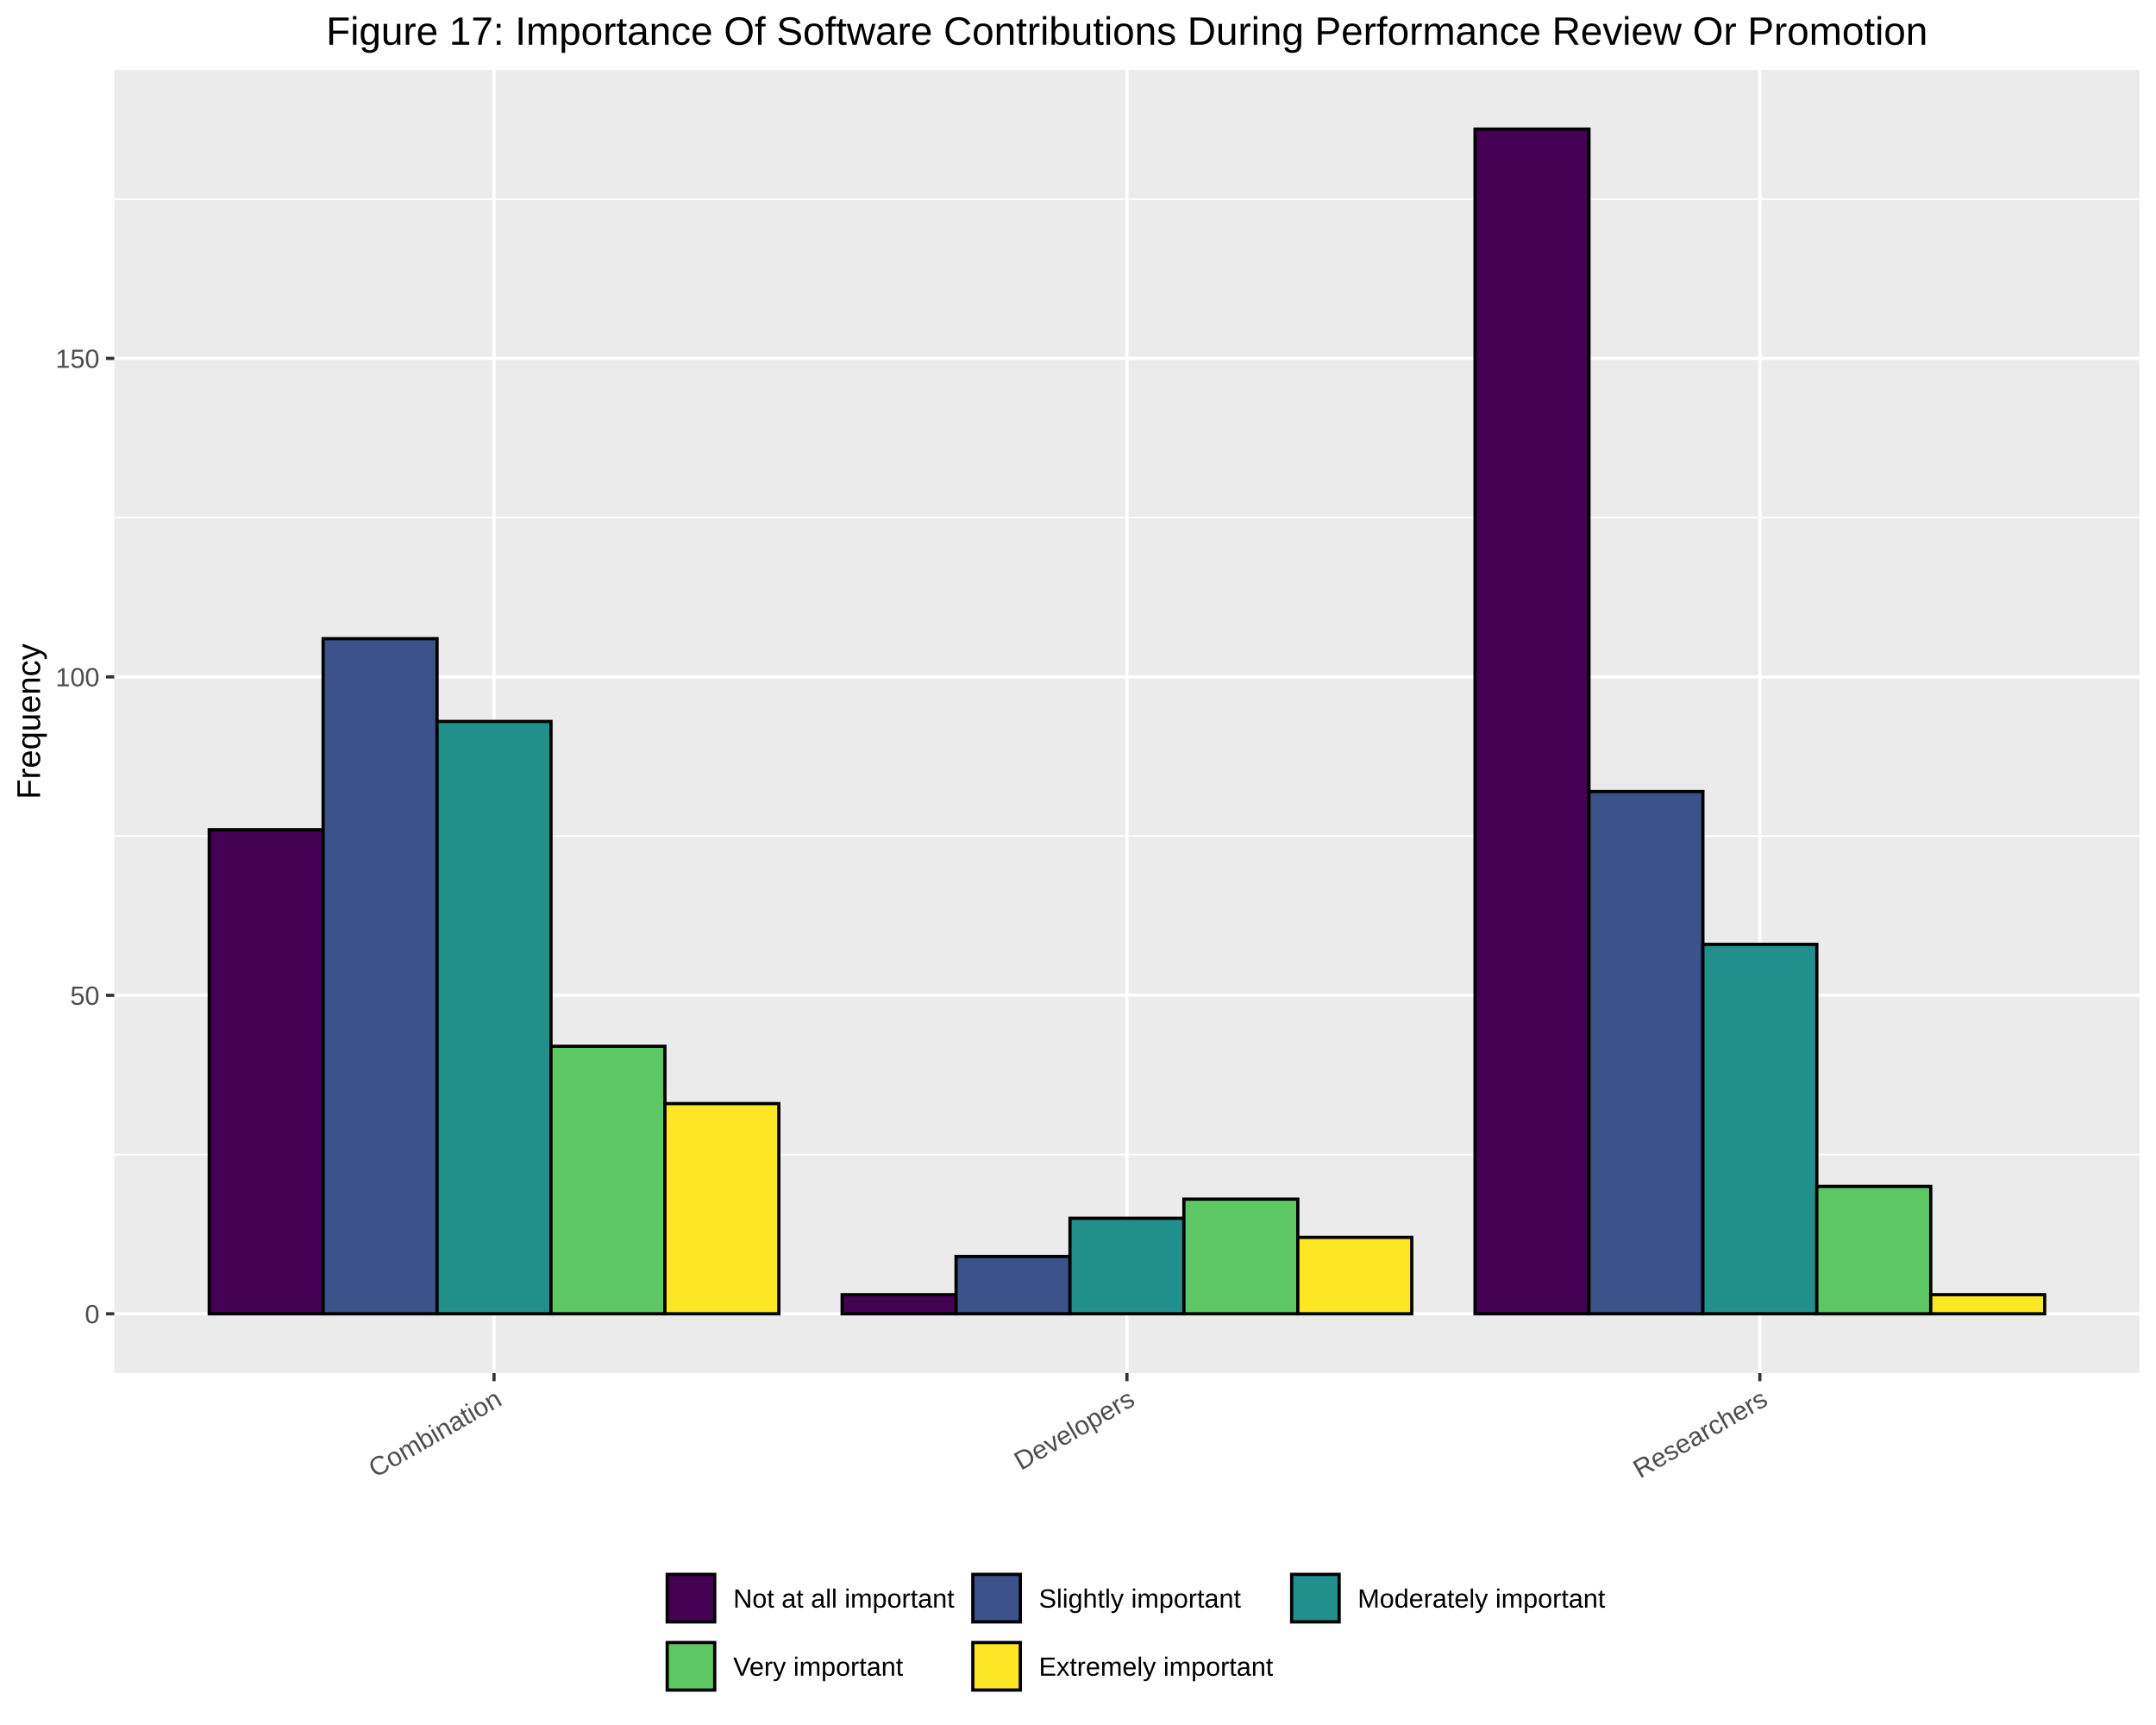
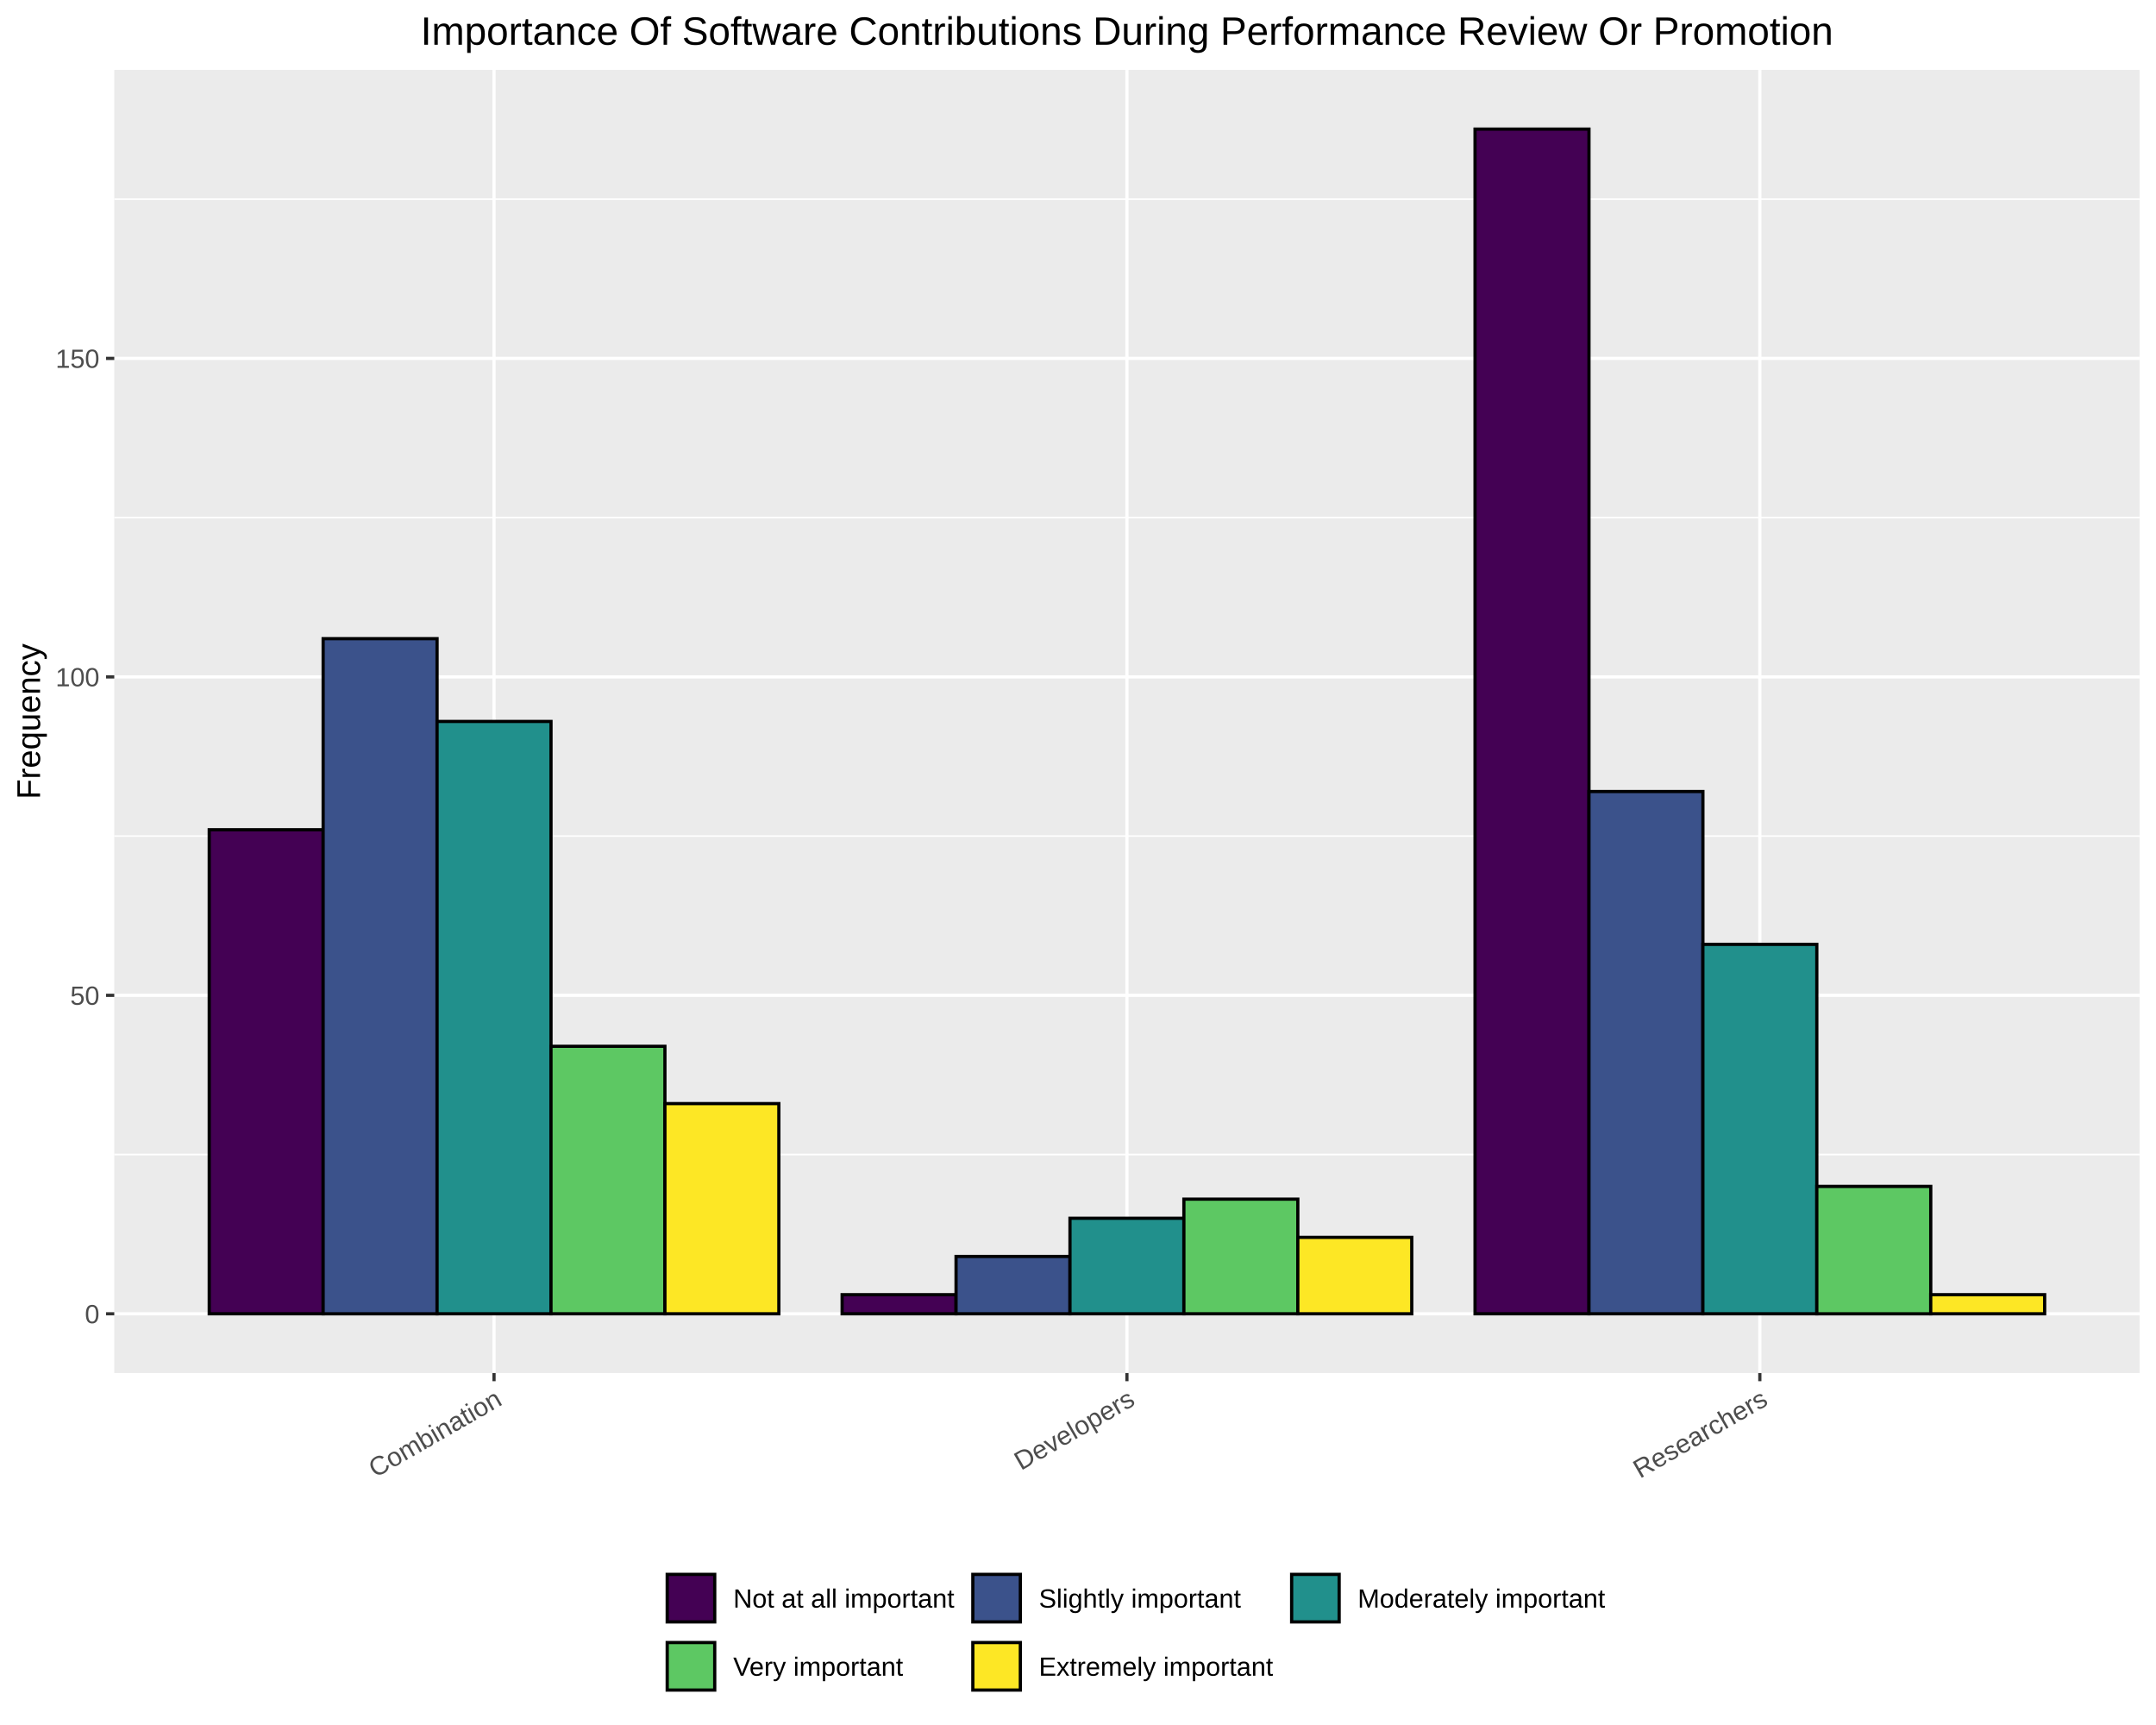
<svg xmlns="http://www.w3.org/2000/svg" class="svglite" width="720.00pt" height="576.00pt" viewBox="0 0 720.00 576.00">
  <defs>
    <style type="text/css">
    .svglite line, .svglite polyline, .svglite polygon, .svglite path, .svglite rect, .svglite circle {
      fill: none;
      stroke: #000000;
      stroke-linecap: round;
      stroke-linejoin: round;
      stroke-miterlimit: 10.00;
    }
    .svglite text {
      white-space: pre;
    }
  </style>
  </defs>
  <rect width="100%" height="100%" style="stroke: none; fill: #FFFFFF;" />
  <defs>
    <clipPath id="cpMC4wMHw3MjAuMDB8MC4wMHw1NzYuMDA=">
      <rect x="0.00" y="0.00" width="720.00" height="576.00" />
    </clipPath>
  </defs>
  <g clip-path="url(#cpMC4wMHw3MjAuMDB8MC4wMHw1NzYuMDA=)">
    <rect x="0.00" y="0.00" width="720.00" height="576.00" style="stroke-width: 1.07; stroke: #FFFFFF; fill: #FFFFFF;" />
  </g>
  <defs>
    <clipPath id="cpMzguMTZ8NzE0LjUyfDIzLjM0fDQ1OC40Nw==">
      <rect x="38.16" y="23.34" width="676.36" height="435.14" />
    </clipPath>
  </defs>
  <g clip-path="url(#cpMzguMTZ8NzE0LjUyfDIzLjM0fDQ1OC40Nw==)">
    <rect x="38.16" y="23.34" width="676.36" height="435.14" style="stroke-width: 1.07; stroke: none; fill: #EBEBEB;" />
    <polyline points="38.16,385.52 714.52,385.52 " style="stroke-width: 0.53; stroke: #FFFFFF; stroke-linecap: butt;" />
    <polyline points="38.16,279.18 714.52,279.18 " style="stroke-width: 0.53; stroke: #FFFFFF; stroke-linecap: butt;" />
    <polyline points="38.16,172.85 714.52,172.85 " style="stroke-width: 0.53; stroke: #FFFFFF; stroke-linecap: butt;" />
    <polyline points="38.16,66.51 714.52,66.51 " style="stroke-width: 0.53; stroke: #FFFFFF; stroke-linecap: butt;" />
    <polyline points="38.16,438.69 714.52,438.69 " style="stroke-width: 1.07; stroke: #FFFFFF; stroke-linecap: butt;" />
    <polyline points="38.16,332.35 714.52,332.35 " style="stroke-width: 1.07; stroke: #FFFFFF; stroke-linecap: butt;" />
    <polyline points="38.16,226.02 714.52,226.02 " style="stroke-width: 1.07; stroke: #FFFFFF; stroke-linecap: butt;" />
    <polyline points="38.16,119.68 714.52,119.68 " style="stroke-width: 1.07; stroke: #FFFFFF; stroke-linecap: butt;" />
    <polyline points="164.98,458.47 164.98,23.34 " style="stroke-width: 1.07; stroke: #FFFFFF; stroke-linecap: butt;" />
    <polyline points="376.34,458.47 376.34,23.34 " style="stroke-width: 1.07; stroke: #FFFFFF; stroke-linecap: butt;" />
    <polyline points="587.70,458.47 587.70,23.34 " style="stroke-width: 1.07; stroke: #FFFFFF; stroke-linecap: butt;" />
    <rect x="69.87" y="277.06" width="38.05" height="161.63" style="stroke-width: 1.07; stroke-linecap: square; stroke-linejoin: miter; fill: #440154;" />
    <rect x="107.91" y="213.26" width="38.05" height="225.44" style="stroke-width: 1.07; stroke-linecap: square; stroke-linejoin: miter; fill: #3B528B;" />
    <rect x="145.96" y="240.90" width="38.05" height="197.79" style="stroke-width: 1.07; stroke-linecap: square; stroke-linejoin: miter; fill: #21908C;" />
    <rect x="184.00" y="349.37" width="38.05" height="89.32" style="stroke-width: 1.07; stroke-linecap: square; stroke-linejoin: miter; fill: #5DC863;" />
    <rect x="222.05" y="368.51" width="38.05" height="70.18" style="stroke-width: 1.07; stroke-linecap: square; stroke-linejoin: miter; fill: #FDE725;" />
    <rect x="281.23" y="432.31" width="38.05" height="6.38" style="stroke-width: 1.07; stroke-linecap: square; stroke-linejoin: miter; fill: #440154;" />
    <rect x="319.27" y="419.55" width="38.05" height="19.14" style="stroke-width: 1.07; stroke-linecap: square; stroke-linejoin: miter; fill: #3B528B;" />
    <rect x="357.32" y="406.79" width="38.05" height="31.90" style="stroke-width: 1.07; stroke-linecap: square; stroke-linejoin: miter; fill: #21908C;" />
    <rect x="395.36" y="400.41" width="38.05" height="38.28" style="stroke-width: 1.07; stroke-linecap: square; stroke-linejoin: miter; fill: #5DC863;" />
    <rect x="433.41" y="413.17" width="38.05" height="25.52" style="stroke-width: 1.07; stroke-linecap: square; stroke-linejoin: miter; fill: #FDE725;" />
    <rect x="492.59" y="43.11" width="38.05" height="395.58" style="stroke-width: 1.07; stroke-linecap: square; stroke-linejoin: miter; fill: #440154;" />
    <rect x="530.64" y="264.30" width="38.05" height="174.39" style="stroke-width: 1.07; stroke-linecap: square; stroke-linejoin: miter; fill: #3B528B;" />
    <rect x="568.68" y="315.34" width="38.05" height="123.35" style="stroke-width: 1.07; stroke-linecap: square; stroke-linejoin: miter; fill: #21908C;" />
    <rect x="606.73" y="396.16" width="38.05" height="42.54" style="stroke-width: 1.07; stroke-linecap: square; stroke-linejoin: miter; fill: #5DC863;" />
    <rect x="644.77" y="432.31" width="38.05" height="6.38" style="stroke-width: 1.07; stroke-linecap: square; stroke-linejoin: miter; fill: #FDE725;" />
  </g>
  <g clip-path="url(#cpMC4wMHw3MjAuMDB8MC4wMHw1NzYuMDA=)">
    <text x="33.23" y="441.85" text-anchor="end" style="font-size: 8.80px;fill: #4D4D4D; font-family: &quot;Arial&quot;;" textLength="4.90px" lengthAdjust="spacingAndGlyphs">0</text>
    <text x="33.23" y="335.51" text-anchor="end" style="font-size: 8.80px;fill: #4D4D4D; font-family: &quot;Arial&quot;;" textLength="9.79px" lengthAdjust="spacingAndGlyphs">50</text>
    <text x="33.23" y="229.17" text-anchor="end" style="font-size: 8.80px;fill: #4D4D4D; font-family: &quot;Arial&quot;;" textLength="14.69px" lengthAdjust="spacingAndGlyphs">100</text>
    <text x="33.23" y="122.83" text-anchor="end" style="font-size: 8.80px;fill: #4D4D4D; font-family: &quot;Arial&quot;;" textLength="14.69px" lengthAdjust="spacingAndGlyphs">150</text>
    <polyline points="35.42,438.69 38.16,438.69 " style="stroke-width: 1.07; stroke: #333333; stroke-linecap: butt;" />
    <polyline points="35.42,332.35 38.16,332.35 " style="stroke-width: 1.07; stroke: #333333; stroke-linecap: butt;" />
    <polyline points="35.42,226.02 38.16,226.02 " style="stroke-width: 1.07; stroke: #333333; stroke-linecap: butt;" />
    <polyline points="35.42,119.68 38.16,119.68 " style="stroke-width: 1.07; stroke: #333333; stroke-linecap: butt;" />
    <polyline points="164.98,461.21 164.98,458.47 " style="stroke-width: 1.07; stroke: #333333; stroke-linecap: butt;" />
    <polyline points="376.34,461.21 376.34,458.47 " style="stroke-width: 1.07; stroke: #333333; stroke-linecap: butt;" />
    <polyline points="587.70,461.21 587.70,458.47 " style="stroke-width: 1.07; stroke: #333333; stroke-linecap: butt;" />
    <text transform="translate(168.13,468.86) rotate(-30)" text-anchor="end" style="font-size: 8.80px;fill: #4D4D4D; font-family: &quot;Arial&quot;;" textLength="49.40px" lengthAdjust="spacingAndGlyphs">Combination</text>
    <text transform="translate(379.50,468.86) rotate(-30)" text-anchor="end" style="font-size: 8.80px;fill: #4D4D4D; font-family: &quot;Arial&quot;;" textLength="44.51px" lengthAdjust="spacingAndGlyphs">Developers</text>
    <text transform="translate(590.86,468.86) rotate(-30)" text-anchor="end" style="font-size: 8.80px;fill: #4D4D4D; font-family: &quot;Arial&quot;;" textLength="49.89px" lengthAdjust="spacingAndGlyphs">Researchers</text>
    <text transform="translate(13.37,240.90) rotate(-90)" text-anchor="middle" style="font-size: 11.00px; font-family: &quot;Arial&quot;;" textLength="51.98px" lengthAdjust="spacingAndGlyphs">Frequency</text>
    <rect x="211.16" y="519.52" width="330.37" height="51.00" style="stroke-width: 1.07; stroke: none; fill: #FFFFFF;" />
    <rect x="222.11" y="525.00" width="17.28" height="17.28" style="stroke-width: 1.07; stroke: none; fill: #F2F2F2;" />
    <rect x="222.82" y="525.71" width="15.86" height="15.86" style="stroke-width: 1.07; stroke-linecap: square; stroke-linejoin: miter; fill: #440154;" />
    <rect x="324.17" y="525.00" width="17.28" height="17.28" style="stroke-width: 1.07; stroke: none; fill: #F2F2F2;" />
    <rect x="324.88" y="525.71" width="15.86" height="15.86" style="stroke-width: 1.07; stroke-linecap: square; stroke-linejoin: miter; fill: #3B528B;" />
    <rect x="430.64" y="525.00" width="17.28" height="17.28" style="stroke-width: 1.07; stroke: none; fill: #F2F2F2;" />
    <rect x="431.35" y="525.71" width="15.86" height="15.86" style="stroke-width: 1.07; stroke-linecap: square; stroke-linejoin: miter; fill: #21908C;" />
    <rect x="222.11" y="547.76" width="17.28" height="17.28" style="stroke-width: 1.07; stroke: none; fill: #F2F2F2;" />
    <rect x="222.82" y="548.47" width="15.86" height="15.86" style="stroke-width: 1.07; stroke-linecap: square; stroke-linejoin: miter; fill: #5DC863;" />
    <rect x="324.17" y="547.76" width="17.28" height="17.28" style="stroke-width: 1.07; stroke: none; fill: #F2F2F2;" />
    <rect x="324.88" y="548.47" width="15.86" height="15.86" style="stroke-width: 1.07; stroke-linecap: square; stroke-linejoin: miter; fill: #FDE725;" />
    <text x="244.87" y="536.80" style="font-size: 8.80px; font-family: &quot;Arial&quot;;" textLength="73.82px" lengthAdjust="spacingAndGlyphs">Not at all important</text>
    <text x="346.93" y="536.80" style="font-size: 8.80px; font-family: &quot;Arial&quot;;" textLength="67.47px" lengthAdjust="spacingAndGlyphs">Slightly important</text>
    <text x="453.40" y="536.80" style="font-size: 8.80px; font-family: &quot;Arial&quot;;" textLength="82.65px" lengthAdjust="spacingAndGlyphs">Moderately important</text>
    <text x="244.87" y="559.55" style="font-size: 8.80px; font-family: &quot;Arial&quot;;" textLength="57.21px" lengthAdjust="spacingAndGlyphs">Very important</text>
    <text x="346.93" y="559.55" style="font-size: 8.80px; font-family: &quot;Arial&quot;;" textLength="78.23px" lengthAdjust="spacingAndGlyphs">Extremely important</text>
-     <text x="376.34" y="14.94" text-anchor="middle" style="font-size: 13.20px; font-family: &quot;Arial&quot;;" textLength="534.46px" lengthAdjust="spacingAndGlyphs">Figure 17: Importance Of Software Contributions During Performance Review Or Promotion</text>
+     <text x="376.34" y="14.94" text-anchor="middle" style="font-size: 13.20px; font-family: &quot;Arial&quot;;" textLength="471.41px" lengthAdjust="spacingAndGlyphs">Importance Of Software Contributions During Performance Review Or Promotion</text>
  </g>
</svg>
